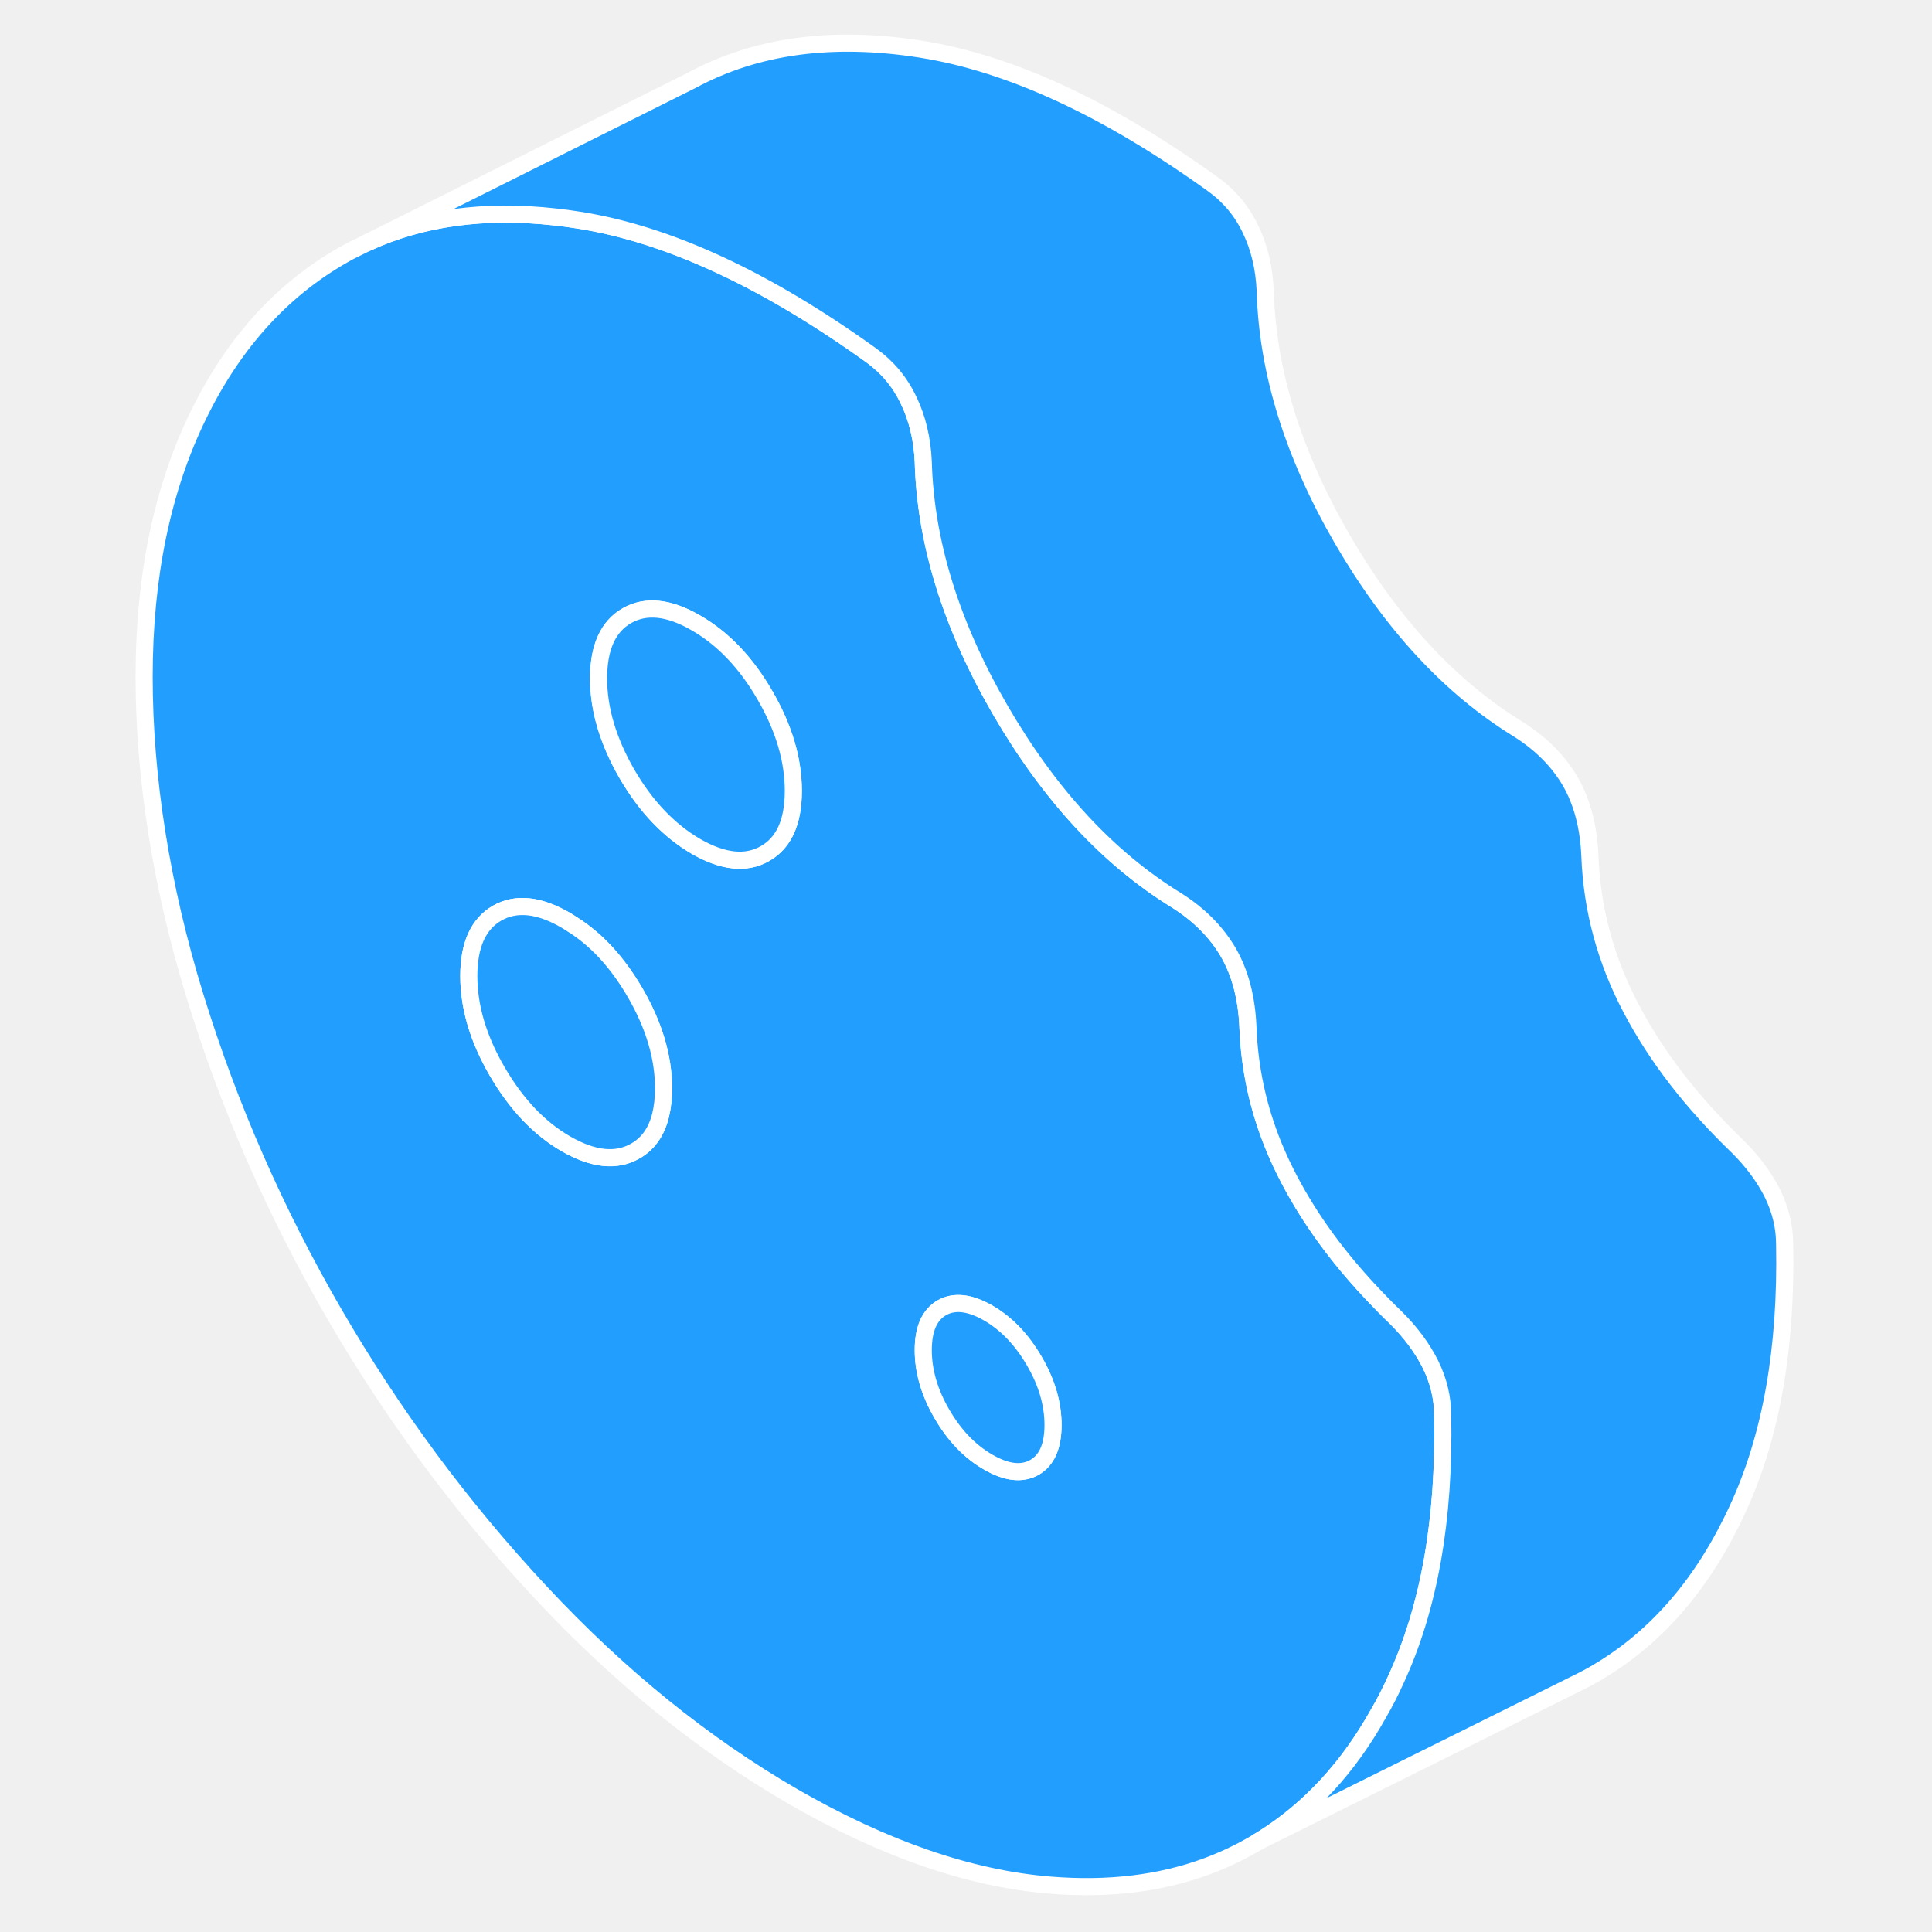
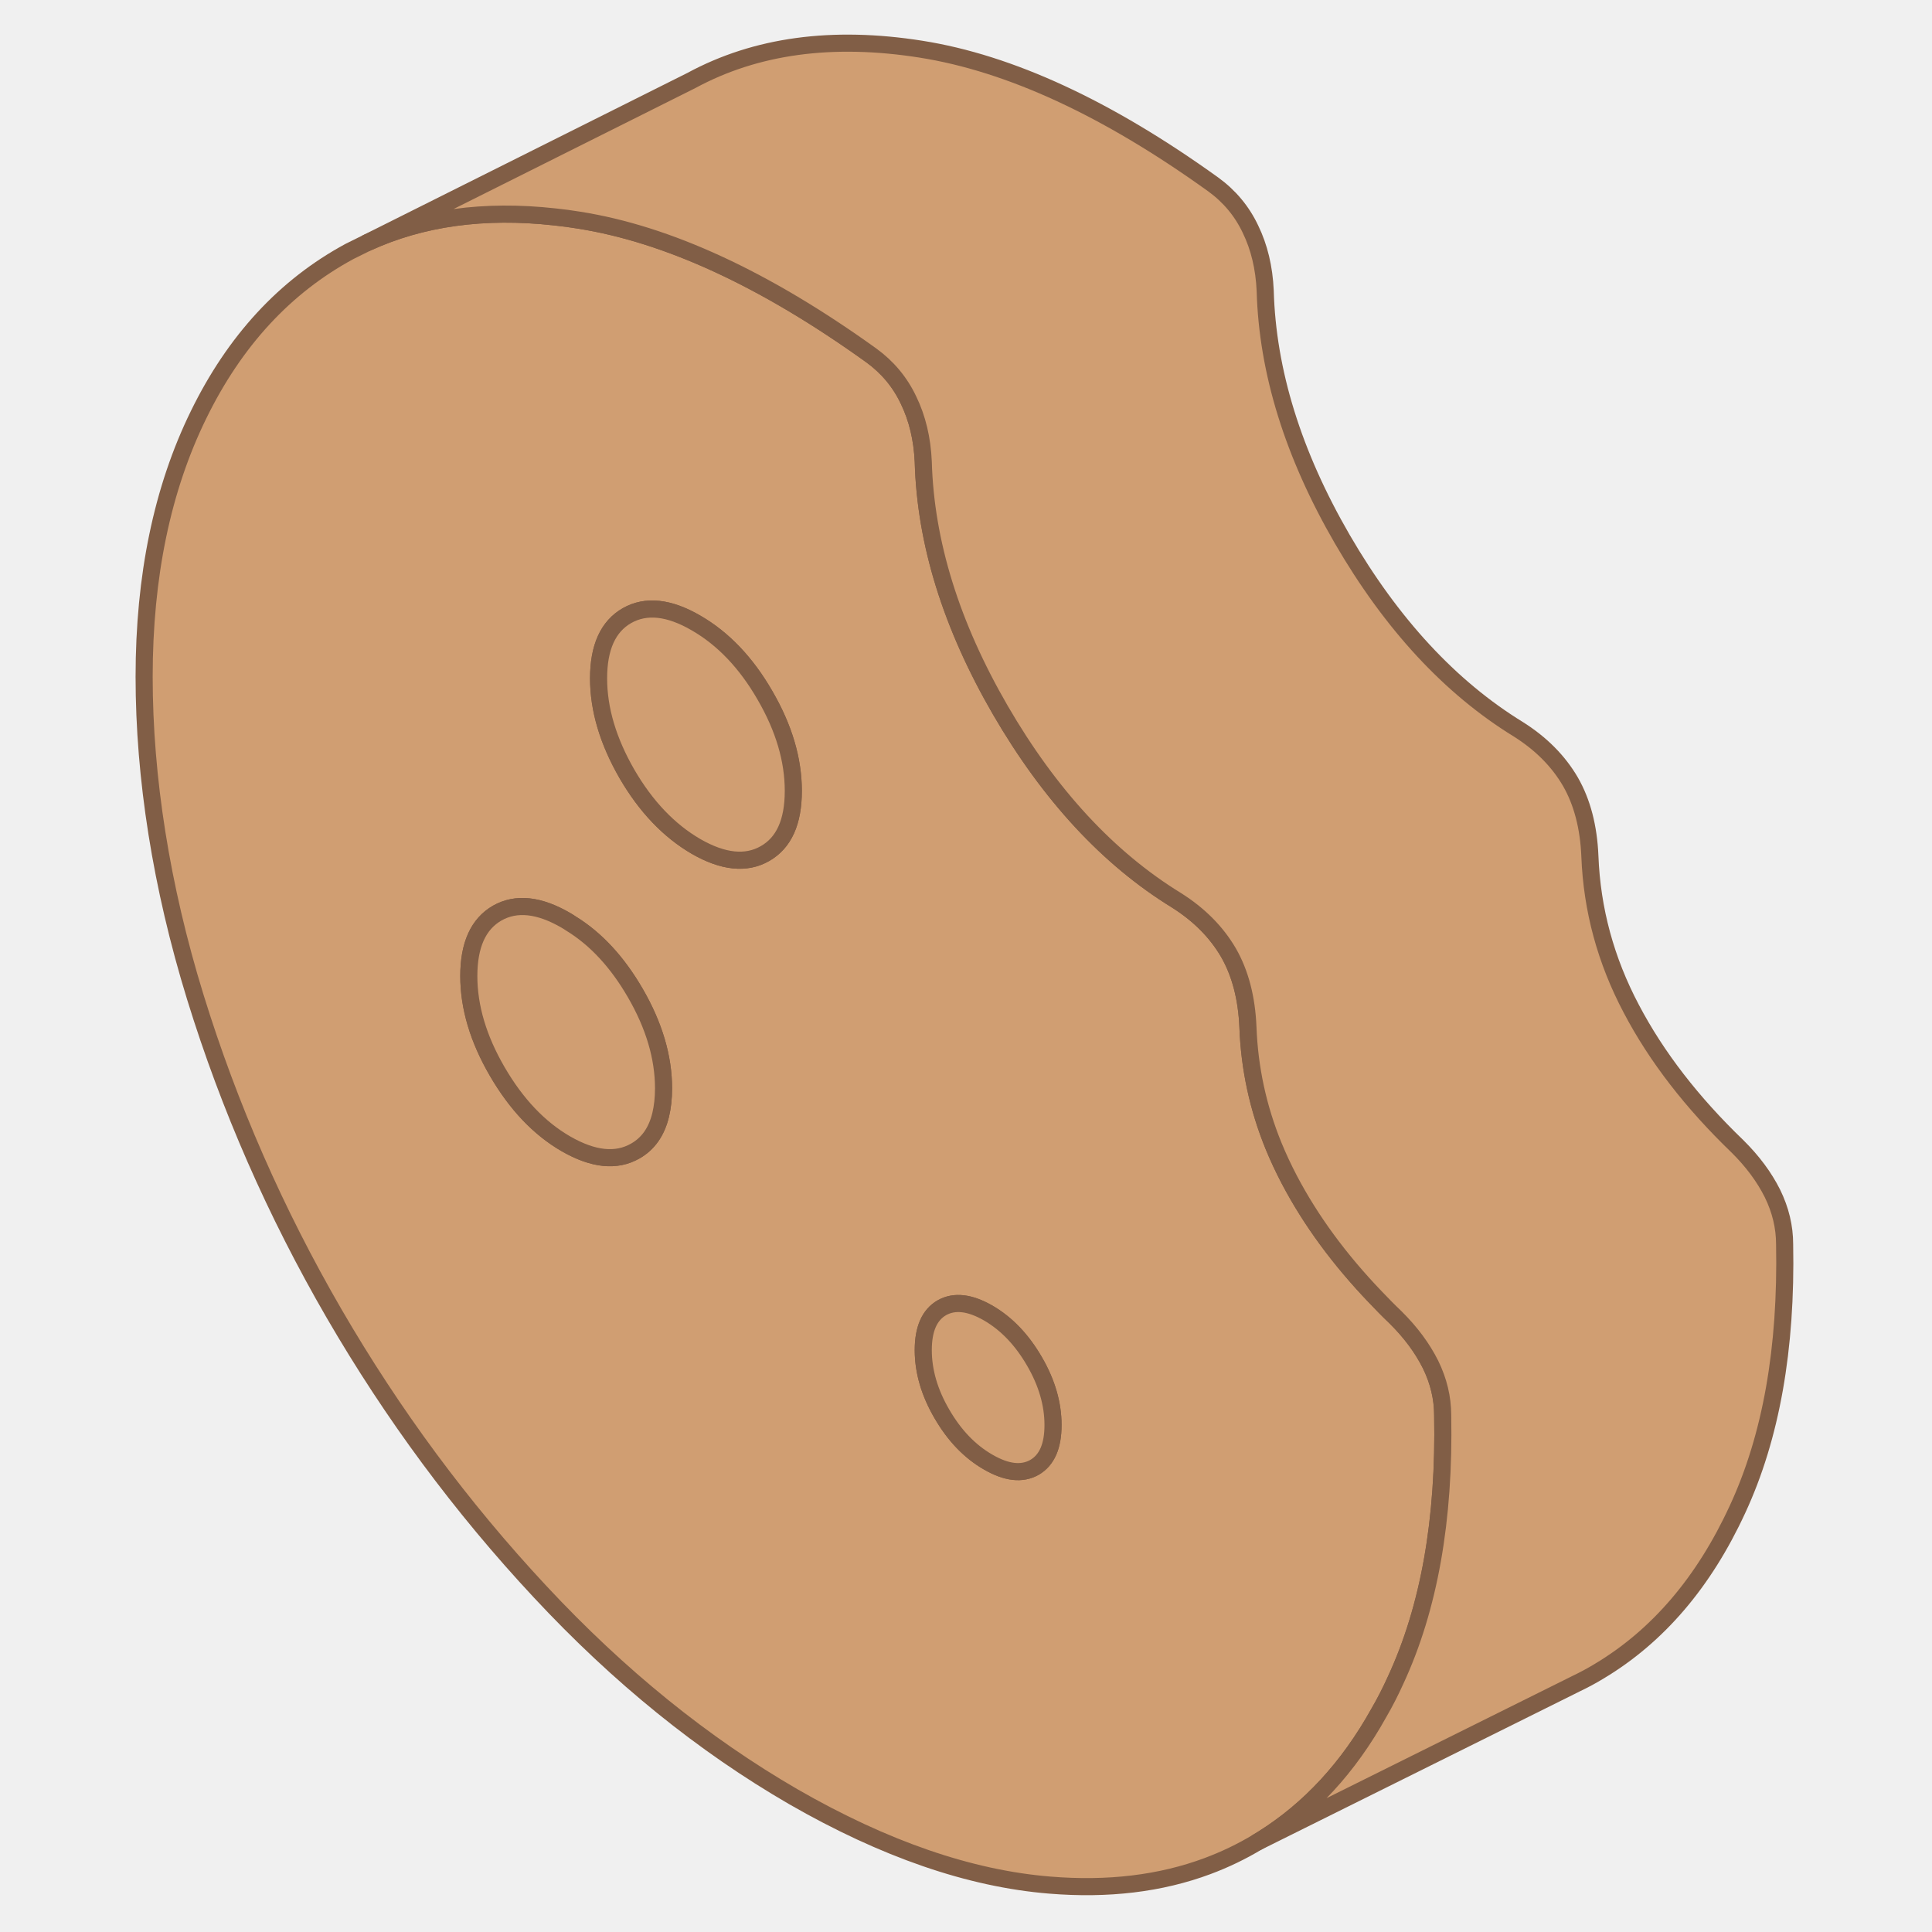
- <svg xmlns="http://www.w3.org/2000/svg" width="48" height="48" viewBox="0 0 101 113" fill="#229EFF" stroke-width="1px" stroke-linecap="round" stroke-linejoin="round">
-   <path d="M77.67 79.807C77.19 78.847 76.51 77.927 75.62 77.047C75.21 76.657 74.82 76.257 74.44 75.857C72.34 73.667 70.66 71.377 69.41 68.997C69.07 68.347 68.76 67.687 68.49 67.027C67.58 64.797 67.08 62.487 66.99 60.077C66.92 58.377 66.54 56.917 65.85 55.717C65.15 54.517 64.14 53.497 62.81 52.657C58.82 50.207 55.39 46.497 52.51 41.537C49.63 36.567 48.13 31.727 48 27.007C47.94 25.657 47.65 24.457 47.14 23.407C46.64 22.347 45.91 21.477 44.96 20.787C38.76 16.327 33.06 13.697 27.87 12.877C27.39 12.797 26.92 12.737 26.45 12.687C22.31 12.227 18.65 12.737 15.47 14.197L14.44 14.707C10.67 16.747 7.73 19.927 5.61 24.267C3.49 28.597 2.43 33.697 2.43 39.587C2.43 45.477 3.43 51.857 5.42 58.307C7.41 64.757 10.12 70.927 13.54 76.827C16.96 82.717 20.97 88.147 25.59 93.097C30.21 98.057 35.15 102.047 40.4 105.087C45.72 108.147 50.72 109.877 55.4 110.257C58.81 110.537 61.88 110.167 64.62 109.147C65.64 108.767 66.62 108.297 67.55 107.737C67.65 107.677 67.74 107.617 67.83 107.567C70.6 105.837 72.87 103.377 74.65 100.177C75 99.577 75.32 98.947 75.62 98.287C77.59 94.047 78.5 88.877 78.38 82.777C78.38 81.757 78.14 80.767 77.67 79.807ZM32.64 65.217C32.4 66.197 31.91 66.897 31.15 67.327C30.04 67.957 28.7 67.817 27.11 66.907C25.53 65.997 24.19 64.577 23.08 62.667C21.97 60.757 21.42 58.897 21.42 57.087C21.42 55.277 21.97 54.047 23.08 53.407C24.19 52.777 25.53 52.917 27.11 53.837C27.21 53.897 27.31 53.957 27.41 54.027C28.87 54.927 30.11 56.277 31.15 58.067C32.26 59.977 32.81 61.847 32.81 63.657C32.81 64.237 32.75 64.757 32.64 65.217ZM38.74 49.927C37.64 50.557 36.29 50.417 34.71 49.507C33.13 48.587 31.78 47.177 30.67 45.267C29.57 43.357 29.01 41.497 29.01 39.677C29.01 37.857 29.57 36.637 30.67 36.007C31.78 35.377 33.13 35.517 34.71 36.437C36.29 37.347 37.64 38.757 38.74 40.667C39.85 42.577 40.4 44.437 40.4 46.257C40.4 48.077 39.85 49.297 38.74 49.927ZM54.5 85.827C53.77 86.237 52.87 86.137 51.8 85.517C50.72 84.897 49.82 83.957 49.09 82.697C48.36 81.447 48 80.197 48 78.967C48 77.737 48.36 76.907 49.09 76.487C49.82 76.077 50.72 76.177 51.8 76.797C52.87 77.417 53.77 78.357 54.5 79.617C55.23 80.867 55.59 82.117 55.59 83.347C55.59 84.577 55.23 85.407 54.5 85.827Z" stroke="white" stroke-linejoin="round" />
-   <path d="M55.59 83.347C55.59 84.587 55.23 85.407 54.5 85.827C53.77 86.237 52.87 86.137 51.8 85.517C50.72 84.897 49.82 83.957 49.09 82.697C48.36 81.447 48 80.197 48 78.967C48 77.737 48.36 76.907 49.09 76.487C49.82 76.077 50.72 76.177 51.8 76.797C52.87 77.417 53.77 78.357 54.5 79.617C55.23 80.867 55.59 82.117 55.59 83.347Z" stroke="white" stroke-linejoin="round" />
-   <path d="M40.4 46.257C40.4 48.077 39.85 49.297 38.74 49.926C37.64 50.556 36.29 50.416 34.71 49.507C33.13 48.587 31.78 47.176 30.67 45.267C29.57 43.356 29.01 41.496 29.01 39.676C29.01 37.856 29.57 36.636 30.67 36.007C31.78 35.377 33.13 35.517 34.71 36.437C36.29 37.346 37.64 38.757 38.74 40.666C39.85 42.577 40.4 44.437 40.4 46.257Z" stroke="white" stroke-linejoin="round" />
-   <path d="M32.81 63.656C32.81 64.236 32.75 64.756 32.64 65.216C32.4 66.196 31.91 66.896 31.15 67.326C30.04 67.956 28.7 67.816 27.11 66.906C25.53 65.996 24.19 64.576 23.08 62.666C21.97 60.756 21.42 58.896 21.42 57.086C21.42 55.276 21.97 54.046 23.08 53.406C24.19 52.776 25.53 52.916 27.11 53.836C27.21 53.896 27.31 53.956 27.41 54.026C28.87 54.926 30.11 56.276 31.15 58.066C32.26 59.976 32.81 61.846 32.81 63.656Z" stroke="white" stroke-linejoin="round" />
-   <path d="M98.38 72.777C98.5 78.877 97.59 84.047 95.62 88.287C93.66 92.537 90.97 95.687 87.55 97.737C87.11 98.007 86.66 98.247 86.2 98.467L85.86 98.637L67.55 107.737C67.65 107.677 67.74 107.617 67.83 107.567C70.6 105.837 72.87 103.377 74.65 100.177C75 99.577 75.32 98.947 75.62 98.287C77.59 94.047 78.5 88.877 78.38 82.777C78.38 81.757 78.14 80.767 77.67 79.807C77.19 78.847 76.51 77.927 75.62 77.047C75.21 76.657 74.82 76.257 74.44 75.857C72.34 73.667 70.66 71.377 69.41 68.997C69.07 68.347 68.76 67.687 68.49 67.027C67.58 64.797 67.08 62.487 66.99 60.077C66.92 58.377 66.54 56.917 65.85 55.717C65.15 54.517 64.14 53.497 62.81 52.657C58.82 50.207 55.39 46.497 52.51 41.537C49.63 36.567 48.13 31.727 48 27.007C47.94 25.657 47.65 24.457 47.14 23.407C46.64 22.347 45.91 21.477 44.96 20.787C38.76 16.327 33.06 13.697 27.87 12.877C27.39 12.797 26.92 12.737 26.45 12.687C22.31 12.227 18.65 12.737 15.47 14.197L34.44 4.707C38.21 2.667 42.68 2.057 47.87 2.877C53.06 3.697 58.76 6.327 64.96 10.787C65.91 11.477 66.64 12.347 67.14 13.407C67.65 14.457 67.94 15.657 68 17.007C68.13 21.727 69.63 26.567 72.51 31.537C75.39 36.497 78.82 40.207 82.81 42.657C84.14 43.497 85.15 44.517 85.85 45.717C86.54 46.917 86.92 48.377 86.99 50.077C87.11 53.207 87.92 56.177 89.41 58.997C90.89 61.817 92.97 64.497 95.62 67.047C96.51 67.927 97.19 68.847 97.67 69.807C98.14 70.767 98.38 71.757 98.38 72.777Z" stroke="white" stroke-linejoin="round" />
+ <svg xmlns="http://www.w3.org/2000/svg" width="48" height="48" viewBox="0 0 101 113" fill="hsl(28, 50.0%, 63.1%)" stroke-width="1px" stroke-linecap="round" stroke-linejoin="round">
+   <path d="M77.67 79.807C77.19 78.847 76.51 77.927 75.62 77.047C75.21 76.657 74.82 76.257 74.44 75.857C72.34 73.667 70.66 71.377 69.41 68.997C69.07 68.347 68.76 67.687 68.49 67.027C67.58 64.797 67.08 62.487 66.99 60.077C66.92 58.377 66.54 56.917 65.85 55.717C65.15 54.517 64.14 53.497 62.81 52.657C58.82 50.207 55.39 46.497 52.51 41.537C49.63 36.567 48.13 31.727 48 27.007C47.94 25.657 47.65 24.457 47.14 23.407C46.64 22.347 45.91 21.477 44.96 20.787C38.76 16.327 33.06 13.697 27.87 12.877C27.39 12.797 26.92 12.737 26.45 12.687C22.31 12.227 18.65 12.737 15.47 14.197L14.44 14.707C10.67 16.747 7.73 19.927 5.61 24.267C3.49 28.597 2.43 33.697 2.43 39.587C2.43 45.477 3.43 51.857 5.42 58.307C7.41 64.757 10.12 70.927 13.54 76.827C16.96 82.717 20.97 88.147 25.59 93.097C30.21 98.057 35.15 102.047 40.4 105.087C45.72 108.147 50.72 109.877 55.4 110.257C58.81 110.537 61.88 110.167 64.62 109.147C65.64 108.767 66.62 108.297 67.55 107.737C67.65 107.677 67.74 107.617 67.83 107.567C70.6 105.837 72.87 103.377 74.65 100.177C75 99.577 75.32 98.947 75.62 98.287C77.59 94.047 78.5 88.877 78.38 82.777C78.38 81.757 78.14 80.767 77.67 79.807ZM32.64 65.217C32.4 66.197 31.91 66.897 31.15 67.327C30.04 67.957 28.7 67.817 27.11 66.907C25.53 65.997 24.19 64.577 23.08 62.667C21.97 60.757 21.42 58.897 21.42 57.087C21.42 55.277 21.97 54.047 23.08 53.407C24.19 52.777 25.53 52.917 27.11 53.837C27.21 53.897 27.31 53.957 27.41 54.027C28.87 54.927 30.11 56.277 31.15 58.067C32.26 59.977 32.81 61.847 32.81 63.657C32.81 64.237 32.75 64.757 32.64 65.217ZM38.74 49.927C37.64 50.557 36.29 50.417 34.71 49.507C33.13 48.587 31.78 47.177 30.67 45.267C29.57 43.357 29.01 41.497 29.01 39.677C29.01 37.857 29.57 36.637 30.67 36.007C31.78 35.377 33.13 35.517 34.71 36.437C36.29 37.347 37.64 38.757 38.74 40.667C39.85 42.577 40.4 44.437 40.4 46.257C40.4 48.077 39.85 49.297 38.74 49.927ZM54.5 85.827C53.77 86.237 52.87 86.137 51.8 85.517C50.72 84.897 49.82 83.957 49.09 82.697C48.36 81.447 48 80.197 48 78.967C48 77.737 48.36 76.907 49.09 76.487C49.82 76.077 50.72 76.177 51.8 76.797C52.87 77.417 53.77 78.357 54.5 79.617C55.23 80.867 55.59 82.117 55.59 83.347C55.59 84.577 55.23 85.407 54.5 85.827Z" stroke="hsl(25, 30.0%, 39.0%)" stroke-linejoin="round" />
+   <path d="M55.59 83.347C55.59 84.587 55.23 85.407 54.5 85.827C53.77 86.237 52.87 86.137 51.8 85.517C50.72 84.897 49.82 83.957 49.09 82.697C48.36 81.447 48 80.197 48 78.967C48 77.737 48.36 76.907 49.09 76.487C49.82 76.077 50.72 76.177 51.8 76.797C52.87 77.417 53.77 78.357 54.5 79.617C55.23 80.867 55.59 82.117 55.59 83.347Z" stroke="hsl(25, 30.0%, 39.0%)" stroke-linejoin="round" />
+   <path d="M40.4 46.257C40.4 48.077 39.85 49.297 38.74 49.926C37.64 50.556 36.29 50.416 34.71 49.507C33.13 48.587 31.78 47.176 30.67 45.267C29.57 43.356 29.01 41.496 29.01 39.676C29.01 37.856 29.57 36.636 30.67 36.007C31.78 35.377 33.13 35.517 34.71 36.437C36.29 37.346 37.64 38.757 38.74 40.666C39.85 42.577 40.4 44.437 40.4 46.257Z" stroke="hsl(25, 30.0%, 39.0%)" stroke-linejoin="round" />
+   <path d="M32.81 63.656C32.81 64.236 32.75 64.756 32.64 65.216C32.4 66.196 31.91 66.896 31.15 67.326C30.04 67.956 28.7 67.816 27.11 66.906C25.53 65.996 24.19 64.576 23.08 62.666C21.97 60.756 21.42 58.896 21.42 57.086C21.42 55.276 21.97 54.046 23.08 53.406C24.19 52.776 25.53 52.916 27.11 53.836C27.21 53.896 27.31 53.956 27.41 54.026C28.87 54.926 30.11 56.276 31.15 58.066C32.26 59.976 32.81 61.846 32.81 63.656Z" stroke="hsl(25, 30.0%, 39.0%)" stroke-linejoin="round" />
+   <path d="M98.38 72.777C98.5 78.877 97.59 84.047 95.62 88.287C93.66 92.537 90.97 95.687 87.55 97.737C87.11 98.007 86.66 98.247 86.2 98.467L85.86 98.637L67.55 107.737C67.65 107.677 67.74 107.617 67.83 107.567C70.6 105.837 72.87 103.377 74.65 100.177C75 99.577 75.32 98.947 75.62 98.287C77.59 94.047 78.5 88.877 78.38 82.777C78.38 81.757 78.14 80.767 77.67 79.807C77.19 78.847 76.51 77.927 75.62 77.047C75.21 76.657 74.82 76.257 74.44 75.857C72.34 73.667 70.66 71.377 69.41 68.997C69.07 68.347 68.76 67.687 68.49 67.027C67.58 64.797 67.08 62.487 66.99 60.077C66.92 58.377 66.54 56.917 65.85 55.717C65.15 54.517 64.14 53.497 62.81 52.657C58.82 50.207 55.39 46.497 52.51 41.537C49.63 36.567 48.13 31.727 48 27.007C47.94 25.657 47.65 24.457 47.14 23.407C46.64 22.347 45.91 21.477 44.96 20.787C38.76 16.327 33.06 13.697 27.87 12.877C27.39 12.797 26.92 12.737 26.45 12.687C22.31 12.227 18.65 12.737 15.47 14.197L34.44 4.707C38.21 2.667 42.68 2.057 47.87 2.877C53.06 3.697 58.76 6.327 64.96 10.787C65.91 11.477 66.64 12.347 67.14 13.407C67.65 14.457 67.94 15.657 68 17.007C68.13 21.727 69.63 26.567 72.51 31.537C75.39 36.497 78.82 40.207 82.81 42.657C84.14 43.497 85.15 44.517 85.85 45.717C86.54 46.917 86.92 48.377 86.99 50.077C87.11 53.207 87.92 56.177 89.41 58.997C90.89 61.817 92.97 64.497 95.62 67.047C96.51 67.927 97.19 68.847 97.67 69.807C98.14 70.767 98.38 71.757 98.38 72.777Z" stroke="hsl(25, 30.0%, 39.0%)" stroke-linejoin="round" />
</svg>
